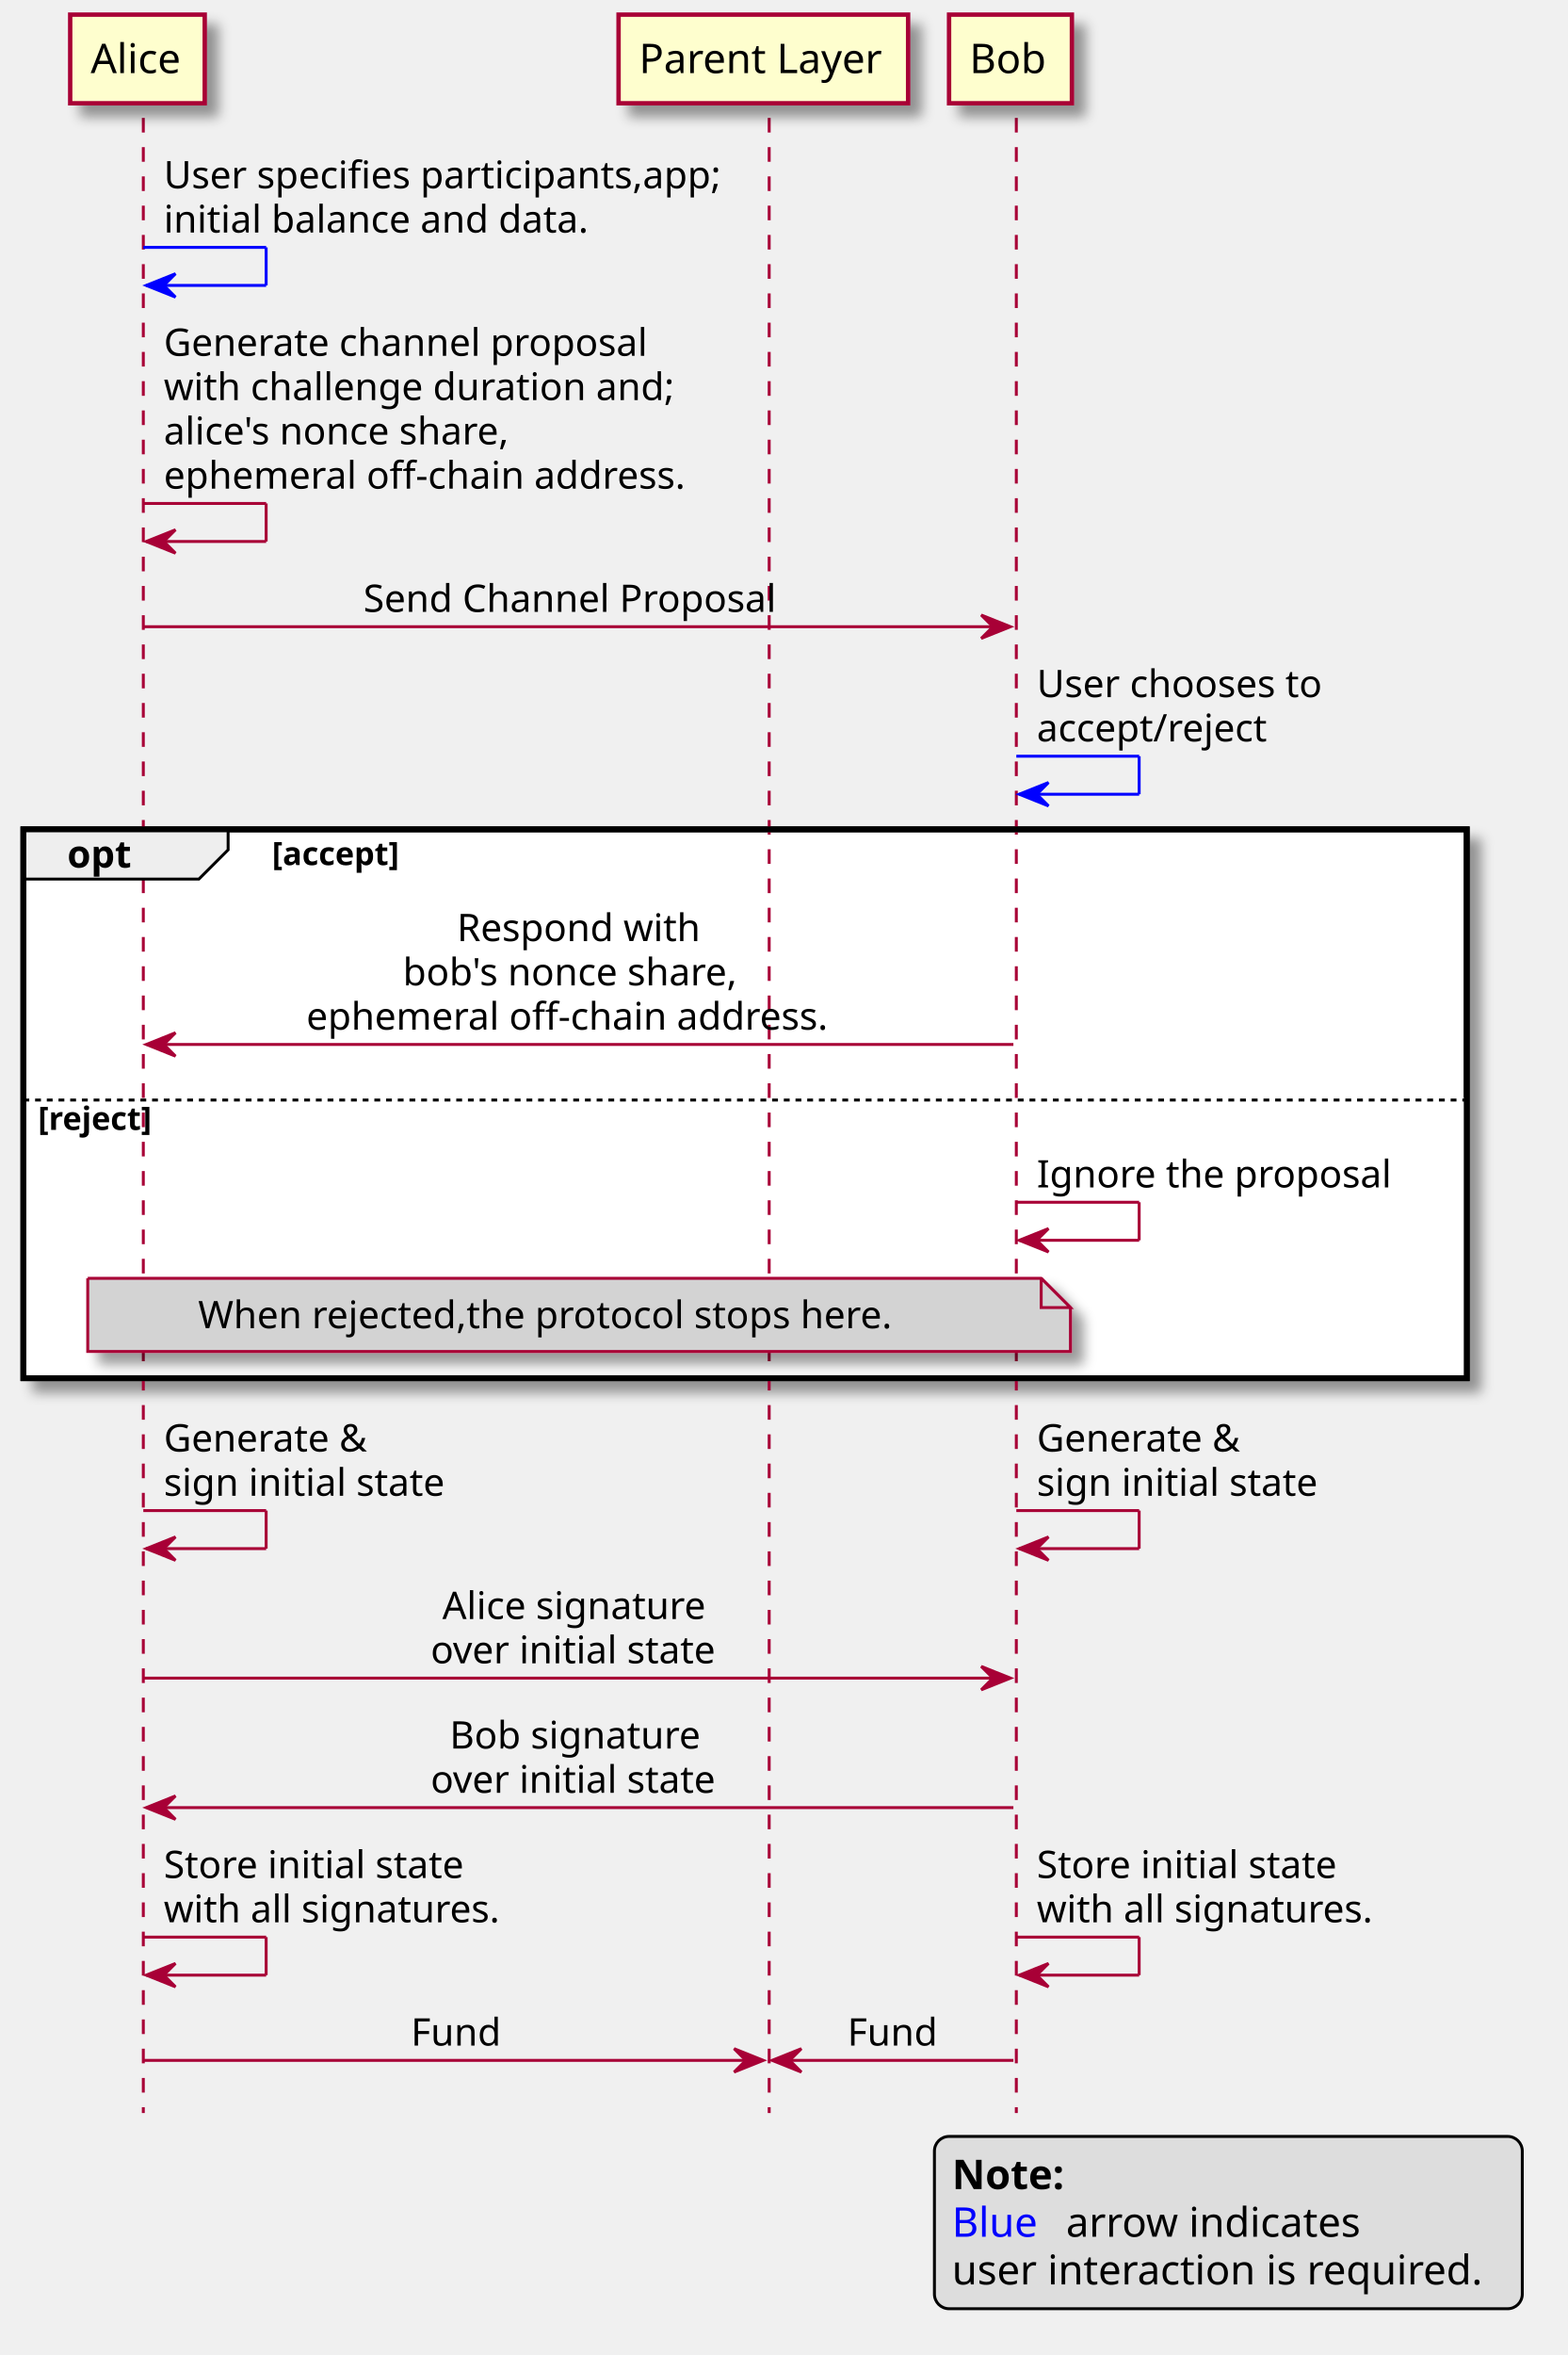
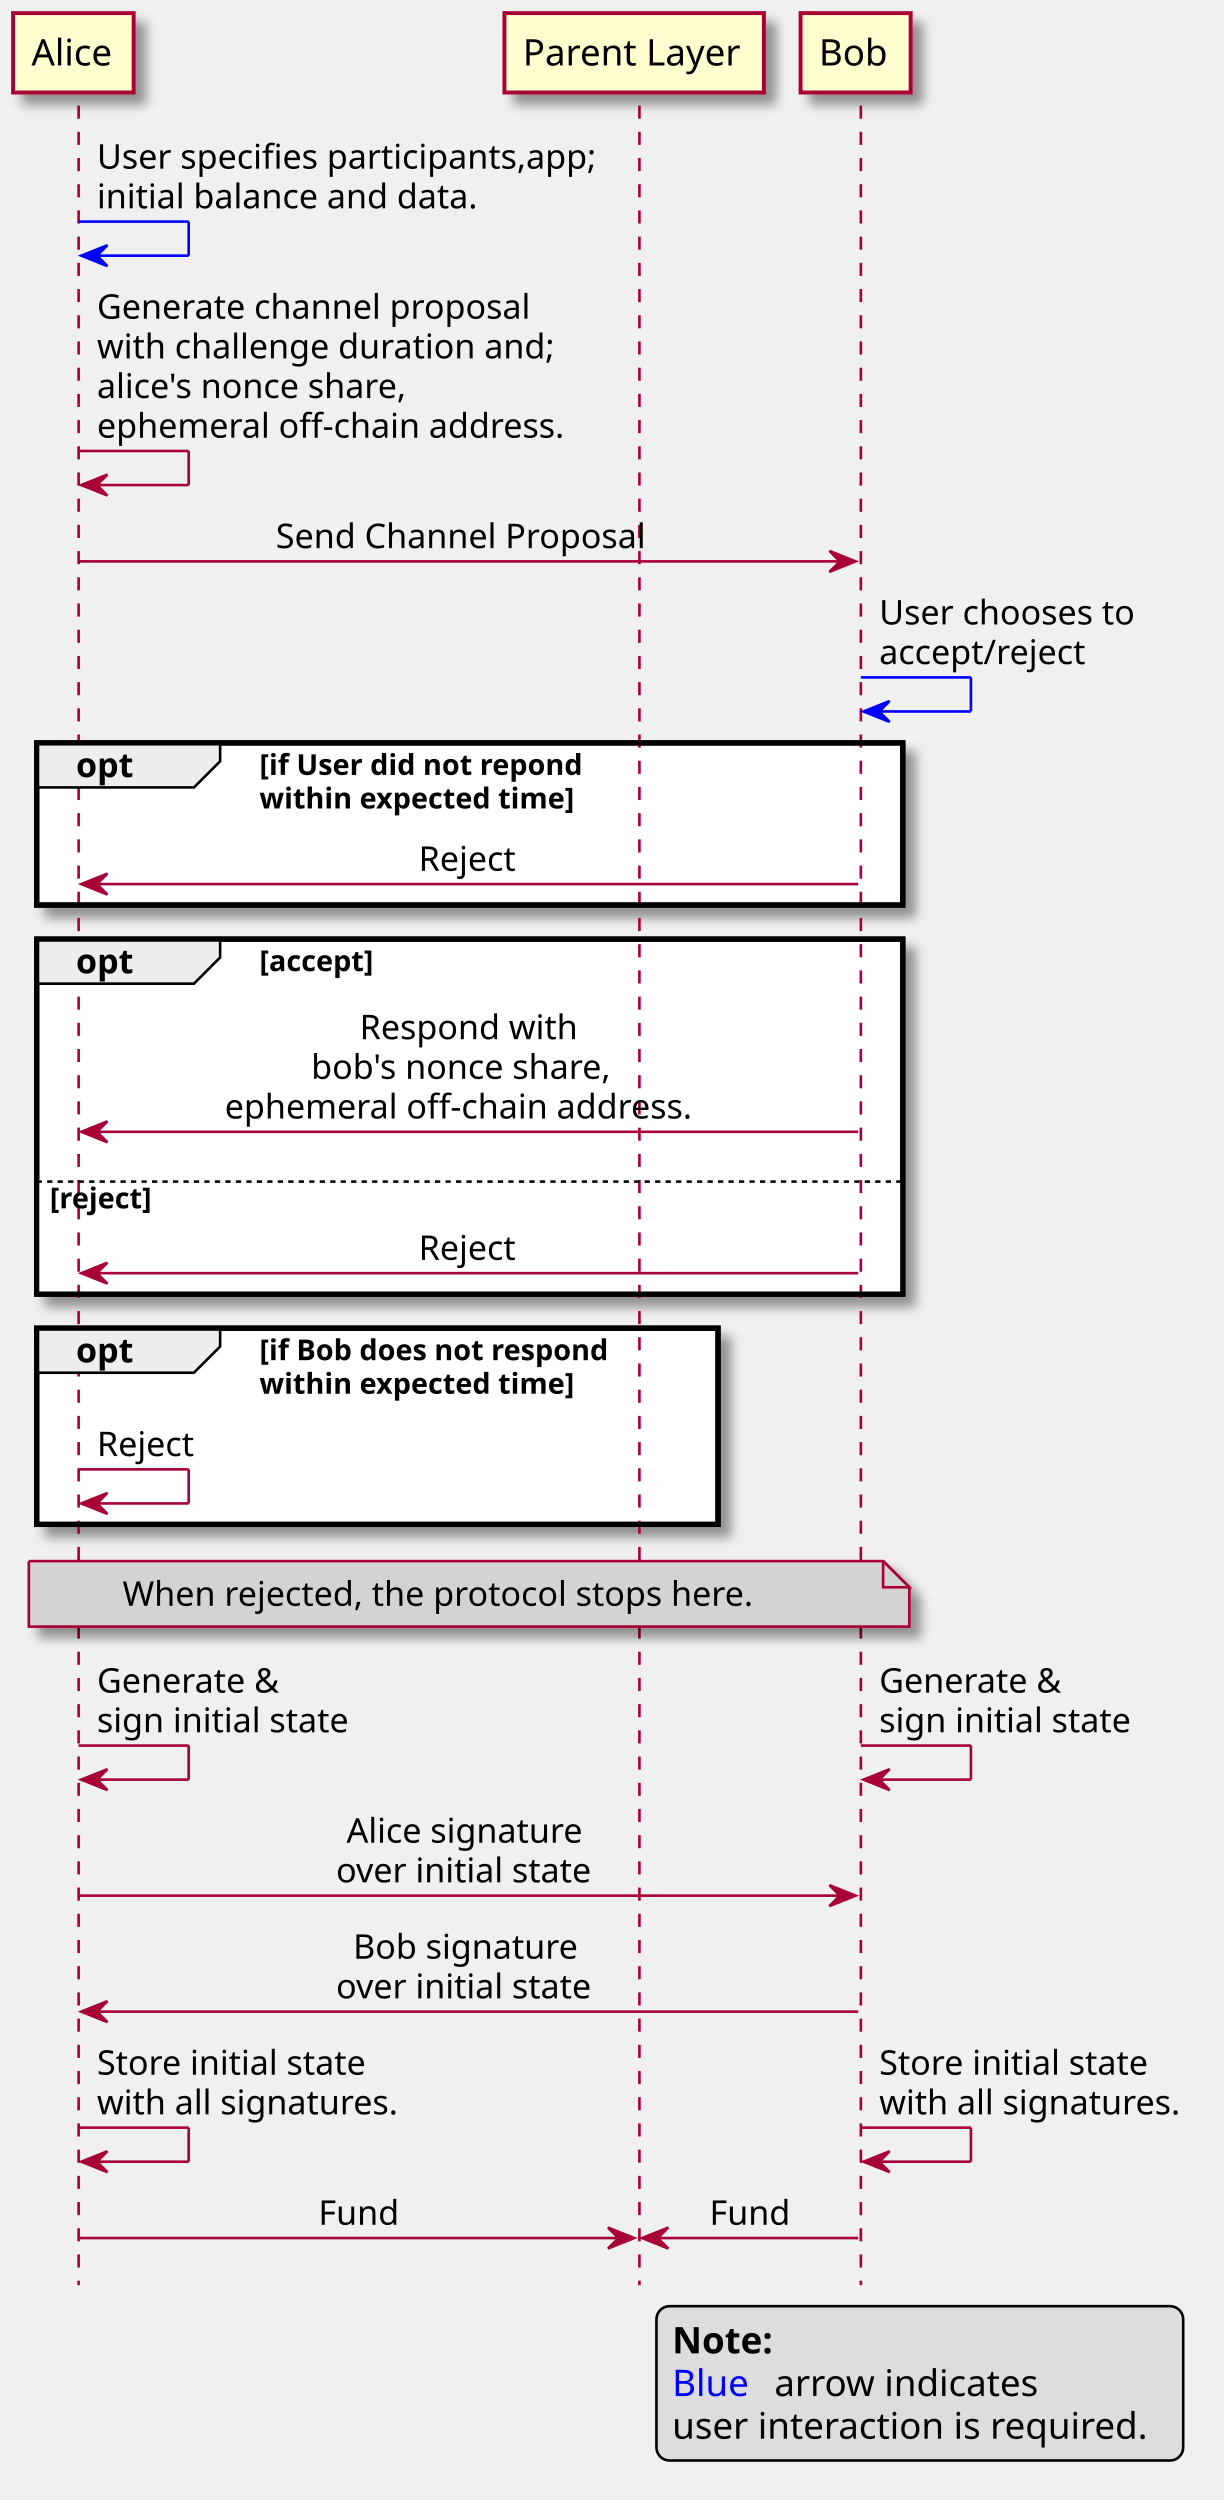
- <svg xmlns="http://www.w3.org/2000/svg" contentScriptType="application/ecmascript" contentStyleType="text/css" height="805px" preserveAspectRatio="none" style="width:536px;height:805px;" version="1.1" viewBox="0 0 536 805" width="536px" zoomAndPan="magnify">
+ <svg xmlns="http://www.w3.org/2000/svg" contentScriptType="application/ecmascript" contentStyleType="text/css" height="954px" preserveAspectRatio="none" style="width:467px;height:954px;" version="1.1" viewBox="0 0 467 954" width="467px" zoomAndPan="magnify">
  <defs>
-     <filter height="300%" id="f15aazr035p4ih" width="300%" x="-1" y="-1">
+     <filter height="300%" id="f12x7qupqqqbdp" width="300%" x="-1" y="-1">
      <feGaussianBlur result="blurOut" stdDeviation="2.0" />
      <feColorMatrix in="blurOut" result="blurOut2" type="matrix" values="0 0 0 0 0 0 0 0 0 0 0 0 0 0 0 0 0 0 .4 0" />
      <feOffset dx="4.0" dy="4.0" in="blurOut2" result="blurOut3" />
      <feBlend in="SourceGraphic" in2="blurOut3" mode="normal" />
    </filter>
  </defs>
  <g>
-     <rect fill="#FFFFFF" filter="url(#f15aazr035p4ih)" height="187.602" style="stroke:#000000;stroke-width:2.0;" width="493.5" x="8" y="283.492" />
-     <rect fill="#FFFFFF" height="96.07" style="stroke:none;stroke-width:1.0;" width="493.5" x="8" y="375.023" />
-     <line style="stroke:#A80036;stroke-width:1.0;stroke-dasharray:5.0,5.0;" x1="49" x2="49" y1="40.297" y2="722.289" />
-     <line style="stroke:#A80036;stroke-width:1.0;stroke-dasharray:5.0,5.0;" x1="263" x2="263" y1="40.297" y2="722.289" />
-     <line style="stroke:#A80036;stroke-width:1.0;stroke-dasharray:5.0,5.0;" x1="347.5" x2="347.5" y1="40.297" y2="722.289" />
-     <rect fill="#FEFECE" filter="url(#f15aazr035p4ih)" height="30.297" style="stroke:#A80036;stroke-width:1.5;" width="46" x="24" y="5" />
-     <text fill="#000000" font-family="sans-serif" font-size="14" lengthAdjust="spacingAndGlyphs" textLength="32" x="31" y="24.995">Alice</text>
-     <rect fill="#FEFECE" filter="url(#f15aazr035p4ih)" height="30.297" style="stroke:#A80036;stroke-width:1.5;" width="99" x="211.5" y="5" />
-     <text fill="#000000" font-family="sans-serif" font-size="14" lengthAdjust="spacingAndGlyphs" textLength="85" x="218.5" y="24.995">Parent Layer</text>
-     <rect fill="#FEFECE" filter="url(#f15aazr035p4ih)" height="30.297" style="stroke:#A80036;stroke-width:1.5;" width="42" x="324.5" y="5" />
-     <text fill="#000000" font-family="sans-serif" font-size="14" lengthAdjust="spacingAndGlyphs" textLength="28" x="331.5" y="24.995">Bob</text>
-     <line style="stroke:#0000FF;stroke-width:1.0;" x1="49" x2="91" y1="84.562" y2="84.562" />
-     <line style="stroke:#0000FF;stroke-width:1.0;" x1="91" x2="91" y1="84.562" y2="97.562" />
-     <line style="stroke:#0000FF;stroke-width:1.0;" x1="50" x2="91" y1="97.562" y2="97.562" />
-     <polygon fill="#0000FF" points="60,93.562,50,97.562,60,101.562,56,97.562" style="stroke:#0000FF;stroke-width:1.0;" />
-     <text fill="#000000" font-family="sans-serif" font-size="13" lengthAdjust="spacingAndGlyphs" textLength="200" x="56" y="64.364">User specifies participants,app;</text>
-     <text fill="#000000" font-family="sans-serif" font-size="13" lengthAdjust="spacingAndGlyphs" textLength="152" x="56" y="79.497">initial balance and data.</text>
-     <line style="stroke:#A80036;stroke-width:1.0;" x1="49" x2="91" y1="172.094" y2="172.094" />
-     <line style="stroke:#A80036;stroke-width:1.0;" x1="91" x2="91" y1="172.094" y2="185.094" />
-     <line style="stroke:#A80036;stroke-width:1.0;" x1="50" x2="91" y1="185.094" y2="185.094" />
-     <polygon fill="#A80036" points="60,181.094,50,185.094,60,189.094,56,185.094" style="stroke:#A80036;stroke-width:1.0;" />
-     <text fill="#000000" font-family="sans-serif" font-size="13" lengthAdjust="spacingAndGlyphs" textLength="173" x="56" y="121.629">Generate channel proposal</text>
-     <text fill="#000000" font-family="sans-serif" font-size="13" lengthAdjust="spacingAndGlyphs" textLength="179" x="56" y="136.762">with challenge duration and;</text>
-     <text fill="#000000" font-family="sans-serif" font-size="13" lengthAdjust="spacingAndGlyphs" textLength="126" x="56" y="151.895">alice's nonce share,</text>
-     <text fill="#000000" font-family="sans-serif" font-size="13" lengthAdjust="spacingAndGlyphs" textLength="187" x="56" y="167.028">ephemeral off-chain address.</text>
-     <polygon fill="#A80036" points="335.5,210.227,345.5,214.227,335.5,218.227,339.5,214.227" style="stroke:#A80036;stroke-width:1.0;" />
-     <line style="stroke:#A80036;stroke-width:1.0;" x1="49" x2="341.5" y1="214.227" y2="214.227" />
-     <text fill="#000000" font-family="sans-serif" font-size="13" lengthAdjust="spacingAndGlyphs" textLength="148" x="124.25" y="209.161">Send Channel Proposal</text>
-     <line style="stroke:#0000FF;stroke-width:1.0;" x1="347.5" x2="389.5" y1="258.492" y2="258.492" />
-     <line style="stroke:#0000FF;stroke-width:1.0;" x1="389.5" x2="389.5" y1="258.492" y2="271.492" />
-     <line style="stroke:#0000FF;stroke-width:1.0;" x1="348.5" x2="389.5" y1="271.492" y2="271.492" />
-     <polygon fill="#0000FF" points="358.5,267.492,348.5,271.492,358.5,275.492,354.5,271.492" style="stroke:#0000FF;stroke-width:1.0;" />
-     <text fill="#000000" font-family="sans-serif" font-size="13" lengthAdjust="spacingAndGlyphs" textLength="104" x="354.5" y="238.293">User chooses to</text>
-     <text fill="#000000" font-family="sans-serif" font-size="13" lengthAdjust="spacingAndGlyphs" textLength="83" x="354.5" y="253.426">accept/reject</text>
-     <path d="M8,283.492 L78,283.492 L78,290.492 L68,300.492 L8,300.492 L8,283.492 " fill="#EEEEEE" style="stroke:#000000;stroke-width:1.0;" />
-     <rect fill="none" height="187.602" style="stroke:#000000;stroke-width:2.0;" width="493.5" x="8" y="283.492" />
-     <text fill="#000000" font-family="sans-serif" font-size="13" font-weight="bold" lengthAdjust="spacingAndGlyphs" textLength="25" x="23" y="296.559">opt</text>
-     <text fill="#000000" font-family="sans-serif" font-size="11" font-weight="bold" lengthAdjust="spacingAndGlyphs" textLength="53" x="93" y="295.703">[accept]</text>
-     <line style="stroke:#000000;stroke-width:1.0;stroke-dasharray:2.0,2.0;" x1="8" x2="501.5" y1="376.023" y2="376.023" />
-     <text fill="#000000" font-family="sans-serif" font-size="11" font-weight="bold" lengthAdjust="spacingAndGlyphs" textLength="47" x="13" y="386.234">[reject]</text>
-     <polygon fill="#A80036" points="60,353.023,50,357.023,60,361.023,56,357.023" style="stroke:#A80036;stroke-width:1.0;" />
-     <line style="stroke:#A80036;stroke-width:1.0;" x1="54" x2="346.5" y1="357.023" y2="357.023" />
-     <text fill="#000000" font-family="sans-serif" font-size="13" lengthAdjust="spacingAndGlyphs" textLength="84" x="156.25" y="321.692">Respond with</text>
-     <text fill="#000000" font-family="sans-serif" font-size="13" lengthAdjust="spacingAndGlyphs" textLength="121" x="137.75" y="336.825">bob's nonce share,</text>
-     <text fill="#000000" font-family="sans-serif" font-size="13" lengthAdjust="spacingAndGlyphs" textLength="187" x="104.75" y="351.957">ephemeral off-chain address.</text>
-     <line style="stroke:#A80036;stroke-width:1.0;" x1="347.5" x2="389.5" y1="410.961" y2="410.961" />
-     <line style="stroke:#A80036;stroke-width:1.0;" x1="389.5" x2="389.5" y1="410.961" y2="423.961" />
-     <line style="stroke:#A80036;stroke-width:1.0;" x1="348.5" x2="389.5" y1="423.961" y2="423.961" />
-     <polygon fill="#A80036" points="358.5,419.961,348.5,423.961,358.5,427.961,354.5,423.961" style="stroke:#A80036;stroke-width:1.0;" />
-     <text fill="#000000" font-family="sans-serif" font-size="13" lengthAdjust="spacingAndGlyphs" textLength="124" x="354.5" y="405.895">Ignore the proposal</text>
-     <path d="M30,436.961 L30,461.961 L366,461.961 L366,446.961 L356,436.961 L30,436.961 " fill="#D3D3D3" filter="url(#f15aazr035p4ih)" style="stroke:#A80036;stroke-width:1.0;" />
-     <path d="M356,436.961 L356,446.961 L366,446.961 L356,436.961 " fill="#D3D3D3" style="stroke:#A80036;stroke-width:1.0;" />
-     <text fill="#000000" font-family="sans-serif" font-size="13" lengthAdjust="spacingAndGlyphs" textLength="248" x="67.75" y="454.028">When rejected,the protocol stops here.</text>
-     <line style="stroke:#A80036;stroke-width:1.0;" x1="49" x2="91" y1="516.359" y2="516.359" />
-     <line style="stroke:#A80036;stroke-width:1.0;" x1="91" x2="91" y1="516.359" y2="529.359" />
-     <line style="stroke:#A80036;stroke-width:1.0;" x1="50" x2="91" y1="529.359" y2="529.359" />
-     <polygon fill="#A80036" points="60,525.359,50,529.359,60,533.359,56,529.359" style="stroke:#A80036;stroke-width:1.0;" />
-     <text fill="#000000" font-family="sans-serif" font-size="13" lengthAdjust="spacingAndGlyphs" textLength="75" x="56" y="496.161">Generate &amp;</text>
-     <text fill="#000000" font-family="sans-serif" font-size="13" lengthAdjust="spacingAndGlyphs" textLength="100" x="56" y="511.293">sign initial state</text>
-     <line style="stroke:#A80036;stroke-width:1.0;" x1="347.5" x2="389.5" y1="516.359" y2="516.359" />
-     <line style="stroke:#A80036;stroke-width:1.0;" x1="389.5" x2="389.5" y1="516.359" y2="529.359" />
-     <line style="stroke:#A80036;stroke-width:1.0;" x1="348.5" x2="389.5" y1="529.359" y2="529.359" />
-     <polygon fill="#A80036" points="358.5,525.359,348.5,529.359,358.5,533.359,354.5,529.359" style="stroke:#A80036;stroke-width:1.0;" />
-     <text fill="#000000" font-family="sans-serif" font-size="13" lengthAdjust="spacingAndGlyphs" textLength="75" x="354.5" y="496.161">Generate &amp;</text>
-     <text fill="#000000" font-family="sans-serif" font-size="13" lengthAdjust="spacingAndGlyphs" textLength="100" x="354.5" y="511.293">sign initial state</text>
-     <polygon fill="#A80036" points="335.5,569.625,345.5,573.625,335.5,577.625,339.5,573.625" style="stroke:#A80036;stroke-width:1.0;" />
-     <line style="stroke:#A80036;stroke-width:1.0;" x1="49" x2="341.5" y1="573.625" y2="573.625" />
-     <text fill="#000000" font-family="sans-serif" font-size="13" lengthAdjust="spacingAndGlyphs" textLength="94" x="151.25" y="553.426">Alice signature</text>
-     <text fill="#000000" font-family="sans-serif" font-size="13" lengthAdjust="spacingAndGlyphs" textLength="102" x="147.25" y="568.559">over initial state</text>
-     <polygon fill="#A80036" points="60,613.891,50,617.891,60,621.891,56,617.891" style="stroke:#A80036;stroke-width:1.0;" />
-     <line style="stroke:#A80036;stroke-width:1.0;" x1="54" x2="346.5" y1="617.891" y2="617.891" />
-     <text fill="#000000" font-family="sans-serif" font-size="13" lengthAdjust="spacingAndGlyphs" textLength="89" x="153.75" y="597.692">Bob signature</text>
-     <text fill="#000000" font-family="sans-serif" font-size="13" lengthAdjust="spacingAndGlyphs" textLength="102" x="147.25" y="612.825">over initial state</text>
-     <line style="stroke:#A80036;stroke-width:1.0;" x1="347.5" x2="389.5" y1="662.156" y2="662.156" />
-     <line style="stroke:#A80036;stroke-width:1.0;" x1="389.5" x2="389.5" y1="662.156" y2="675.156" />
-     <line style="stroke:#A80036;stroke-width:1.0;" x1="348.5" x2="389.5" y1="675.156" y2="675.156" />
-     <polygon fill="#A80036" points="358.5,671.156,348.5,675.156,358.5,679.156,354.5,675.156" style="stroke:#A80036;stroke-width:1.0;" />
-     <text fill="#000000" font-family="sans-serif" font-size="13" lengthAdjust="spacingAndGlyphs" textLength="109" x="354.5" y="641.957">Store initial state</text>
-     <text fill="#000000" font-family="sans-serif" font-size="13" lengthAdjust="spacingAndGlyphs" textLength="118" x="354.5" y="657.09">with all signatures.</text>
-     <line style="stroke:#A80036;stroke-width:1.0;" x1="49" x2="91" y1="662.156" y2="662.156" />
-     <line style="stroke:#A80036;stroke-width:1.0;" x1="91" x2="91" y1="662.156" y2="675.156" />
-     <line style="stroke:#A80036;stroke-width:1.0;" x1="50" x2="91" y1="675.156" y2="675.156" />
-     <polygon fill="#A80036" points="60,671.156,50,675.156,60,679.156,56,675.156" style="stroke:#A80036;stroke-width:1.0;" />
-     <text fill="#000000" font-family="sans-serif" font-size="13" lengthAdjust="spacingAndGlyphs" textLength="109" x="56" y="641.957">Store initial state</text>
-     <text fill="#000000" font-family="sans-serif" font-size="13" lengthAdjust="spacingAndGlyphs" textLength="118" x="56" y="657.09">with all signatures.</text>
-     <polygon fill="#A80036" points="251,700.289,261,704.289,251,708.289,255,704.289" style="stroke:#A80036;stroke-width:1.0;" />
-     <line style="stroke:#A80036;stroke-width:1.0;" x1="49" x2="257" y1="704.289" y2="704.289" />
-     <text fill="#000000" font-family="sans-serif" font-size="13" lengthAdjust="spacingAndGlyphs" textLength="31" x="140.5" y="699.223">Fund</text>
-     <polygon fill="#A80036" points="274,700.289,264,704.289,274,708.289,270,704.289" style="stroke:#A80036;stroke-width:1.0;" />
-     <line style="stroke:#A80036;stroke-width:1.0;" x1="268" x2="346.5" y1="704.289" y2="704.289" />
-     <text fill="#000000" font-family="sans-serif" font-size="13" lengthAdjust="spacingAndGlyphs" textLength="31" x="289.75" y="699.223">Fund</text>
-     <rect fill="#DDDDDD" height="58.891" rx="5" ry="5" style="stroke:#000000;stroke-width:1.0;" width="201" x="319.5" y="730.289" />
-     <text fill="#000000" font-family="sans-serif" font-size="14" font-weight="bold" lengthAdjust="spacingAndGlyphs" textLength="43" x="325.5" y="748.284">Note:</text>
-     <text fill="#0000FF" font-family="sans-serif" font-size="14" lengthAdjust="spacingAndGlyphs" textLength="31" x="325.5" y="764.581">Blue</text>
-     <text fill="#000000" font-family="sans-serif" font-size="14" lengthAdjust="spacingAndGlyphs" textLength="104" x="364.5" y="764.581">arrow indicates</text>
-     <text fill="#000000" font-family="sans-serif" font-size="14" lengthAdjust="spacingAndGlyphs" textLength="189" x="325.5" y="780.878">user interaction is required.</text>
+     <rect fill="#FFFFFF" filter="url(#f12x7qupqqqbdp)" height="61.875" style="stroke:#000000;stroke-width:2.0;" width="330.5" x="14" y="283.492" />
+     <rect fill="#FFFFFF" filter="url(#f12x7qupqqqbdp)" height="135.469" style="stroke:#000000;stroke-width:2.0;" width="330.5" x="14" y="358.367" />
+     <rect fill="#FFFFFF" height="43.938" style="stroke:none;stroke-width:1.0;" width="330.5" x="14" y="449.898" />
+     <rect fill="#FFFFFF" filter="url(#f12x7qupqqqbdp)" height="74.875" style="stroke:#000000;stroke-width:2.0;" width="260" x="14" y="506.836" />
+     <line style="stroke:#A80036;stroke-width:1.0;stroke-dasharray:5.0,5.0;" x1="30" x2="30" y1="40.297" y2="872.039" />
+     <line style="stroke:#A80036;stroke-width:1.0;stroke-dasharray:5.0,5.0;" x1="244" x2="244" y1="40.297" y2="872.039" />
+     <line style="stroke:#A80036;stroke-width:1.0;stroke-dasharray:5.0,5.0;" x1="328.5" x2="328.5" y1="40.297" y2="872.039" />
+     <rect fill="#FEFECE" filter="url(#f12x7qupqqqbdp)" height="30.297" style="stroke:#A80036;stroke-width:1.5;" width="46" x="5" y="5" />
+     <text fill="#000000" font-family="sans-serif" font-size="14" lengthAdjust="spacingAndGlyphs" textLength="32" x="12" y="24.995">Alice</text>
+     <rect fill="#FEFECE" filter="url(#f12x7qupqqqbdp)" height="30.297" style="stroke:#A80036;stroke-width:1.5;" width="99" x="192.5" y="5" />
+     <text fill="#000000" font-family="sans-serif" font-size="14" lengthAdjust="spacingAndGlyphs" textLength="85" x="199.5" y="24.995">Parent Layer</text>
+     <rect fill="#FEFECE" filter="url(#f12x7qupqqqbdp)" height="30.297" style="stroke:#A80036;stroke-width:1.5;" width="42" x="305.5" y="5" />
+     <text fill="#000000" font-family="sans-serif" font-size="14" lengthAdjust="spacingAndGlyphs" textLength="28" x="312.5" y="24.995">Bob</text>
+     <line style="stroke:#0000FF;stroke-width:1.0;" x1="30" x2="72" y1="84.562" y2="84.562" />
+     <line style="stroke:#0000FF;stroke-width:1.0;" x1="72" x2="72" y1="84.562" y2="97.562" />
+     <line style="stroke:#0000FF;stroke-width:1.0;" x1="31" x2="72" y1="97.562" y2="97.562" />
+     <polygon fill="#0000FF" points="41,93.562,31,97.562,41,101.562,37,97.562" style="stroke:#0000FF;stroke-width:1.0;" />
+     <text fill="#000000" font-family="sans-serif" font-size="13" lengthAdjust="spacingAndGlyphs" textLength="200" x="37" y="64.364">User specifies participants,app;</text>
+     <text fill="#000000" font-family="sans-serif" font-size="13" lengthAdjust="spacingAndGlyphs" textLength="152" x="37" y="79.497">initial balance and data.</text>
+     <line style="stroke:#A80036;stroke-width:1.0;" x1="30" x2="72" y1="172.094" y2="172.094" />
+     <line style="stroke:#A80036;stroke-width:1.0;" x1="72" x2="72" y1="172.094" y2="185.094" />
+     <line style="stroke:#A80036;stroke-width:1.0;" x1="31" x2="72" y1="185.094" y2="185.094" />
+     <polygon fill="#A80036" points="41,181.094,31,185.094,41,189.094,37,185.094" style="stroke:#A80036;stroke-width:1.0;" />
+     <text fill="#000000" font-family="sans-serif" font-size="13" lengthAdjust="spacingAndGlyphs" textLength="173" x="37" y="121.629">Generate channel proposal</text>
+     <text fill="#000000" font-family="sans-serif" font-size="13" lengthAdjust="spacingAndGlyphs" textLength="179" x="37" y="136.762">with challenge duration and;</text>
+     <text fill="#000000" font-family="sans-serif" font-size="13" lengthAdjust="spacingAndGlyphs" textLength="126" x="37" y="151.895">alice's nonce share,</text>
+     <text fill="#000000" font-family="sans-serif" font-size="13" lengthAdjust="spacingAndGlyphs" textLength="187" x="37" y="167.028">ephemeral off-chain address.</text>
+     <polygon fill="#A80036" points="316.5,210.227,326.5,214.227,316.5,218.227,320.5,214.227" style="stroke:#A80036;stroke-width:1.0;" />
+     <line style="stroke:#A80036;stroke-width:1.0;" x1="30" x2="322.5" y1="214.227" y2="214.227" />
+     <text fill="#000000" font-family="sans-serif" font-size="13" lengthAdjust="spacingAndGlyphs" textLength="148" x="105.25" y="209.161">Send Channel Proposal</text>
+     <line style="stroke:#0000FF;stroke-width:1.0;" x1="328.5" x2="370.5" y1="258.492" y2="258.492" />
+     <line style="stroke:#0000FF;stroke-width:1.0;" x1="370.5" x2="370.5" y1="258.492" y2="271.492" />
+     <line style="stroke:#0000FF;stroke-width:1.0;" x1="329.5" x2="370.5" y1="271.492" y2="271.492" />
+     <polygon fill="#0000FF" points="339.5,267.492,329.5,271.492,339.5,275.492,335.5,271.492" style="stroke:#0000FF;stroke-width:1.0;" />
+     <text fill="#000000" font-family="sans-serif" font-size="13" lengthAdjust="spacingAndGlyphs" textLength="104" x="335.5" y="238.293">User chooses to</text>
+     <text fill="#000000" font-family="sans-serif" font-size="13" lengthAdjust="spacingAndGlyphs" textLength="83" x="335.5" y="253.426">accept/reject</text>
+     <path d="M14,283.492 L84,283.492 L84,290.492 L74,300.492 L14,300.492 L14,283.492 " fill="#EEEEEE" style="stroke:#000000;stroke-width:1.0;" />
+     <rect fill="none" height="61.875" style="stroke:#000000;stroke-width:2.0;" width="330.5" x="14" y="283.492" />
+     <text fill="#000000" font-family="sans-serif" font-size="13" font-weight="bold" lengthAdjust="spacingAndGlyphs" textLength="25" x="29" y="296.559">opt</text>
+     <text fill="#000000" font-family="sans-serif" font-size="11" font-weight="bold" lengthAdjust="spacingAndGlyphs" textLength="145" x="99" y="295.703">[if User did not repond</text>
+     <text fill="#000000" font-family="sans-serif" font-size="11" font-weight="bold" lengthAdjust="spacingAndGlyphs" textLength="140" x="99" y="308.507">within expected time]</text>
+     <polygon fill="#A80036" points="41,333.367,31,337.367,41,341.367,37,337.367" style="stroke:#A80036;stroke-width:1.0;" />
+     <line style="stroke:#A80036;stroke-width:1.0;" x1="35" x2="327.5" y1="337.367" y2="337.367" />
+     <text fill="#000000" font-family="sans-serif" font-size="13" lengthAdjust="spacingAndGlyphs" textLength="39" x="159.75" y="332.301">Reject</text>
+     <path d="M14,358.367 L84,358.367 L84,365.367 L74,375.367 L14,375.367 L14,358.367 " fill="#EEEEEE" style="stroke:#000000;stroke-width:1.0;" />
+     <rect fill="none" height="135.469" style="stroke:#000000;stroke-width:2.0;" width="330.5" x="14" y="358.367" />
+     <text fill="#000000" font-family="sans-serif" font-size="13" font-weight="bold" lengthAdjust="spacingAndGlyphs" textLength="25" x="29" y="371.434">opt</text>
+     <text fill="#000000" font-family="sans-serif" font-size="11" font-weight="bold" lengthAdjust="spacingAndGlyphs" textLength="53" x="99" y="370.578">[accept]</text>
+     <line style="stroke:#000000;stroke-width:1.0;stroke-dasharray:2.0,2.0;" x1="14" x2="344.5" y1="450.898" y2="450.898" />
+     <text fill="#000000" font-family="sans-serif" font-size="11" font-weight="bold" lengthAdjust="spacingAndGlyphs" textLength="47" x="19" y="461.109">[reject]</text>
+     <polygon fill="#A80036" points="41,427.898,31,431.898,41,435.898,37,431.898" style="stroke:#A80036;stroke-width:1.0;" />
+     <line style="stroke:#A80036;stroke-width:1.0;" x1="35" x2="327.5" y1="431.898" y2="431.898" />
+     <text fill="#000000" font-family="sans-serif" font-size="13" lengthAdjust="spacingAndGlyphs" textLength="84" x="137.25" y="396.567">Respond with</text>
+     <text fill="#000000" font-family="sans-serif" font-size="13" lengthAdjust="spacingAndGlyphs" textLength="121" x="118.75" y="411.7">bob's nonce share,</text>
+     <text fill="#000000" font-family="sans-serif" font-size="13" lengthAdjust="spacingAndGlyphs" textLength="187" x="85.75" y="426.832">ephemeral off-chain address.</text>
+     <polygon fill="#A80036" points="41,481.836,31,485.836,41,489.836,37,485.836" style="stroke:#A80036;stroke-width:1.0;" />
+     <line style="stroke:#A80036;stroke-width:1.0;" x1="35" x2="327.5" y1="485.836" y2="485.836" />
+     <text fill="#000000" font-family="sans-serif" font-size="13" lengthAdjust="spacingAndGlyphs" textLength="39" x="159.75" y="480.77">Reject</text>
+     <path d="M14,506.836 L84,506.836 L84,513.836 L74,523.836 L14,523.836 L14,506.836 " fill="#EEEEEE" style="stroke:#000000;stroke-width:1.0;" />
+     <rect fill="none" height="74.875" style="stroke:#000000;stroke-width:2.0;" width="260" x="14" y="506.836" />
+     <text fill="#000000" font-family="sans-serif" font-size="13" font-weight="bold" lengthAdjust="spacingAndGlyphs" textLength="25" x="29" y="519.903">opt</text>
+     <text fill="#000000" font-family="sans-serif" font-size="11" font-weight="bold" lengthAdjust="spacingAndGlyphs" textLength="159" x="99" y="519.046">[if Bob does not respond</text>
+     <text fill="#000000" font-family="sans-serif" font-size="11" font-weight="bold" lengthAdjust="spacingAndGlyphs" textLength="140" x="99" y="531.851">within expected time]</text>
+     <line style="stroke:#A80036;stroke-width:1.0;" x1="30" x2="72" y1="560.711" y2="560.711" />
+     <line style="stroke:#A80036;stroke-width:1.0;" x1="72" x2="72" y1="560.711" y2="573.711" />
+     <line style="stroke:#A80036;stroke-width:1.0;" x1="31" x2="72" y1="573.711" y2="573.711" />
+     <polygon fill="#A80036" points="41,569.711,31,573.711,41,577.711,37,573.711" style="stroke:#A80036;stroke-width:1.0;" />
+     <text fill="#000000" font-family="sans-serif" font-size="13" lengthAdjust="spacingAndGlyphs" textLength="39" x="37" y="555.645">Reject</text>
+     <path d="M11,595.711 L11,620.711 L347,620.711 L347,605.711 L337,595.711 L11,595.711 " fill="#D3D3D3" filter="url(#f12x7qupqqqbdp)" style="stroke:#A80036;stroke-width:1.0;" />
+     <path d="M337,595.711 L337,605.711 L347,605.711 L337,595.711 " fill="#D3D3D3" style="stroke:#A80036;stroke-width:1.0;" />
+     <text fill="#000000" font-family="sans-serif" font-size="13" lengthAdjust="spacingAndGlyphs" textLength="252" x="46.75" y="612.778">When rejected, the protocol stops here.</text>
+     <line style="stroke:#A80036;stroke-width:1.0;" x1="30" x2="72" y1="666.109" y2="666.109" />
+     <line style="stroke:#A80036;stroke-width:1.0;" x1="72" x2="72" y1="666.109" y2="679.109" />
+     <line style="stroke:#A80036;stroke-width:1.0;" x1="31" x2="72" y1="679.109" y2="679.109" />
+     <polygon fill="#A80036" points="41,675.109,31,679.109,41,683.109,37,679.109" style="stroke:#A80036;stroke-width:1.0;" />
+     <text fill="#000000" font-family="sans-serif" font-size="13" lengthAdjust="spacingAndGlyphs" textLength="75" x="37" y="645.911">Generate &amp;</text>
+     <text fill="#000000" font-family="sans-serif" font-size="13" lengthAdjust="spacingAndGlyphs" textLength="100" x="37" y="661.043">sign initial state</text>
+     <line style="stroke:#A80036;stroke-width:1.0;" x1="328.5" x2="370.5" y1="666.109" y2="666.109" />
+     <line style="stroke:#A80036;stroke-width:1.0;" x1="370.5" x2="370.5" y1="666.109" y2="679.109" />
+     <line style="stroke:#A80036;stroke-width:1.0;" x1="329.5" x2="370.5" y1="679.109" y2="679.109" />
+     <polygon fill="#A80036" points="339.5,675.109,329.5,679.109,339.5,683.109,335.5,679.109" style="stroke:#A80036;stroke-width:1.0;" />
+     <text fill="#000000" font-family="sans-serif" font-size="13" lengthAdjust="spacingAndGlyphs" textLength="75" x="335.5" y="645.911">Generate &amp;</text>
+     <text fill="#000000" font-family="sans-serif" font-size="13" lengthAdjust="spacingAndGlyphs" textLength="100" x="335.5" y="661.043">sign initial state</text>
+     <polygon fill="#A80036" points="316.5,719.375,326.5,723.375,316.5,727.375,320.5,723.375" style="stroke:#A80036;stroke-width:1.0;" />
+     <line style="stroke:#A80036;stroke-width:1.0;" x1="30" x2="322.5" y1="723.375" y2="723.375" />
+     <text fill="#000000" font-family="sans-serif" font-size="13" lengthAdjust="spacingAndGlyphs" textLength="94" x="132.25" y="703.176">Alice signature</text>
+     <text fill="#000000" font-family="sans-serif" font-size="13" lengthAdjust="spacingAndGlyphs" textLength="102" x="128.25" y="718.309">over initial state</text>
+     <polygon fill="#A80036" points="41,763.641,31,767.641,41,771.641,37,767.641" style="stroke:#A80036;stroke-width:1.0;" />
+     <line style="stroke:#A80036;stroke-width:1.0;" x1="35" x2="327.5" y1="767.641" y2="767.641" />
+     <text fill="#000000" font-family="sans-serif" font-size="13" lengthAdjust="spacingAndGlyphs" textLength="89" x="134.75" y="747.442">Bob signature</text>
+     <text fill="#000000" font-family="sans-serif" font-size="13" lengthAdjust="spacingAndGlyphs" textLength="102" x="128.25" y="762.575">over initial state</text>
+     <line style="stroke:#A80036;stroke-width:1.0;" x1="328.5" x2="370.5" y1="811.906" y2="811.906" />
+     <line style="stroke:#A80036;stroke-width:1.0;" x1="370.5" x2="370.5" y1="811.906" y2="824.906" />
+     <line style="stroke:#A80036;stroke-width:1.0;" x1="329.5" x2="370.5" y1="824.906" y2="824.906" />
+     <polygon fill="#A80036" points="339.5,820.906,329.5,824.906,339.5,828.906,335.5,824.906" style="stroke:#A80036;stroke-width:1.0;" />
+     <text fill="#000000" font-family="sans-serif" font-size="13" lengthAdjust="spacingAndGlyphs" textLength="109" x="335.5" y="791.707">Store initial state</text>
+     <text fill="#000000" font-family="sans-serif" font-size="13" lengthAdjust="spacingAndGlyphs" textLength="118" x="335.5" y="806.84">with all signatures.</text>
+     <line style="stroke:#A80036;stroke-width:1.0;" x1="30" x2="72" y1="811.906" y2="811.906" />
+     <line style="stroke:#A80036;stroke-width:1.0;" x1="72" x2="72" y1="811.906" y2="824.906" />
+     <line style="stroke:#A80036;stroke-width:1.0;" x1="31" x2="72" y1="824.906" y2="824.906" />
+     <polygon fill="#A80036" points="41,820.906,31,824.906,41,828.906,37,824.906" style="stroke:#A80036;stroke-width:1.0;" />
+     <text fill="#000000" font-family="sans-serif" font-size="13" lengthAdjust="spacingAndGlyphs" textLength="109" x="37" y="791.707">Store initial state</text>
+     <text fill="#000000" font-family="sans-serif" font-size="13" lengthAdjust="spacingAndGlyphs" textLength="118" x="37" y="806.84">with all signatures.</text>
+     <polygon fill="#A80036" points="232,850.039,242,854.039,232,858.039,236,854.039" style="stroke:#A80036;stroke-width:1.0;" />
+     <line style="stroke:#A80036;stroke-width:1.0;" x1="30" x2="238" y1="854.039" y2="854.039" />
+     <text fill="#000000" font-family="sans-serif" font-size="13" lengthAdjust="spacingAndGlyphs" textLength="31" x="121.5" y="848.973">Fund</text>
+     <polygon fill="#A80036" points="255,850.039,245,854.039,255,858.039,251,854.039" style="stroke:#A80036;stroke-width:1.0;" />
+     <line style="stroke:#A80036;stroke-width:1.0;" x1="249" x2="327.5" y1="854.039" y2="854.039" />
+     <text fill="#000000" font-family="sans-serif" font-size="13" lengthAdjust="spacingAndGlyphs" textLength="31" x="270.75" y="848.973">Fund</text>
+     <rect fill="#DDDDDD" height="58.891" rx="5" ry="5" style="stroke:#000000;stroke-width:1.0;" width="201" x="250.5" y="880.039" />
+     <text fill="#000000" font-family="sans-serif" font-size="14" font-weight="bold" lengthAdjust="spacingAndGlyphs" textLength="43" x="256.5" y="898.034">Note:</text>
+     <text fill="#0000FF" font-family="sans-serif" font-size="14" lengthAdjust="spacingAndGlyphs" textLength="31" x="256.5" y="914.331">Blue</text>
+     <text fill="#000000" font-family="sans-serif" font-size="14" lengthAdjust="spacingAndGlyphs" textLength="104" x="295.5" y="914.331">arrow indicates</text>
+     <text fill="#000000" font-family="sans-serif" font-size="14" lengthAdjust="spacingAndGlyphs" textLength="189" x="256.5" y="930.628">user interaction is required.</text>
  </g>
</svg>
